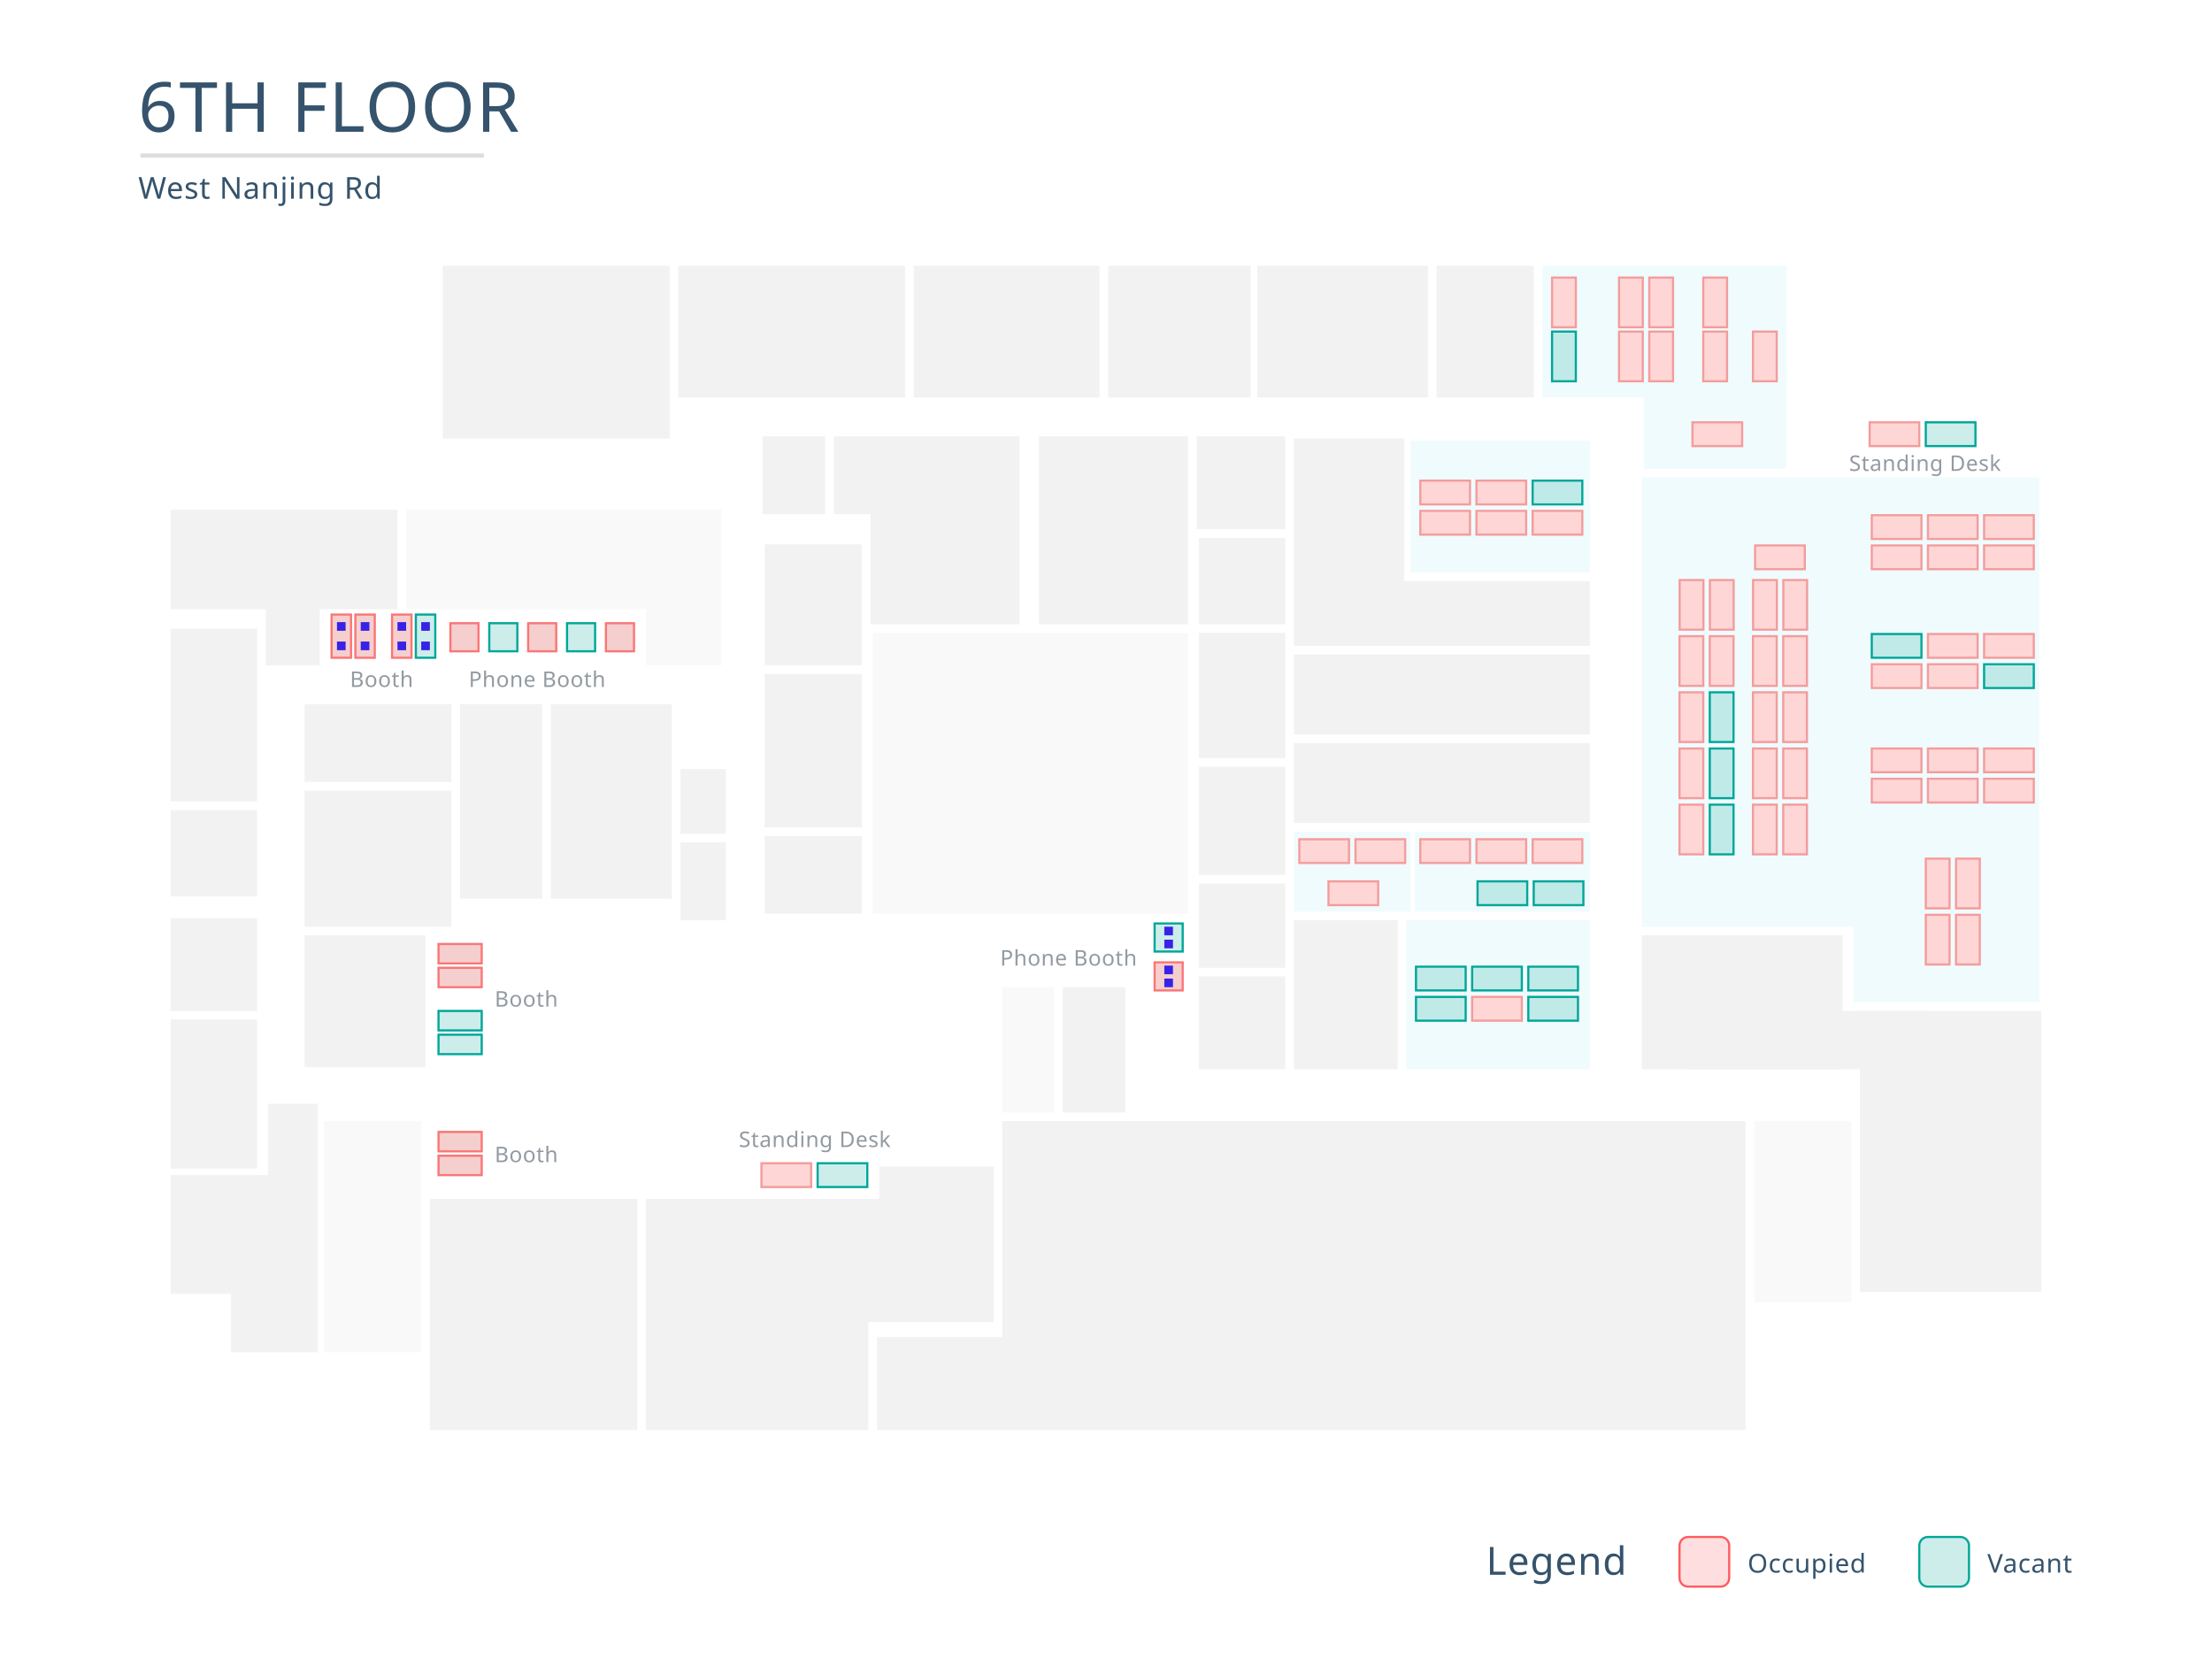
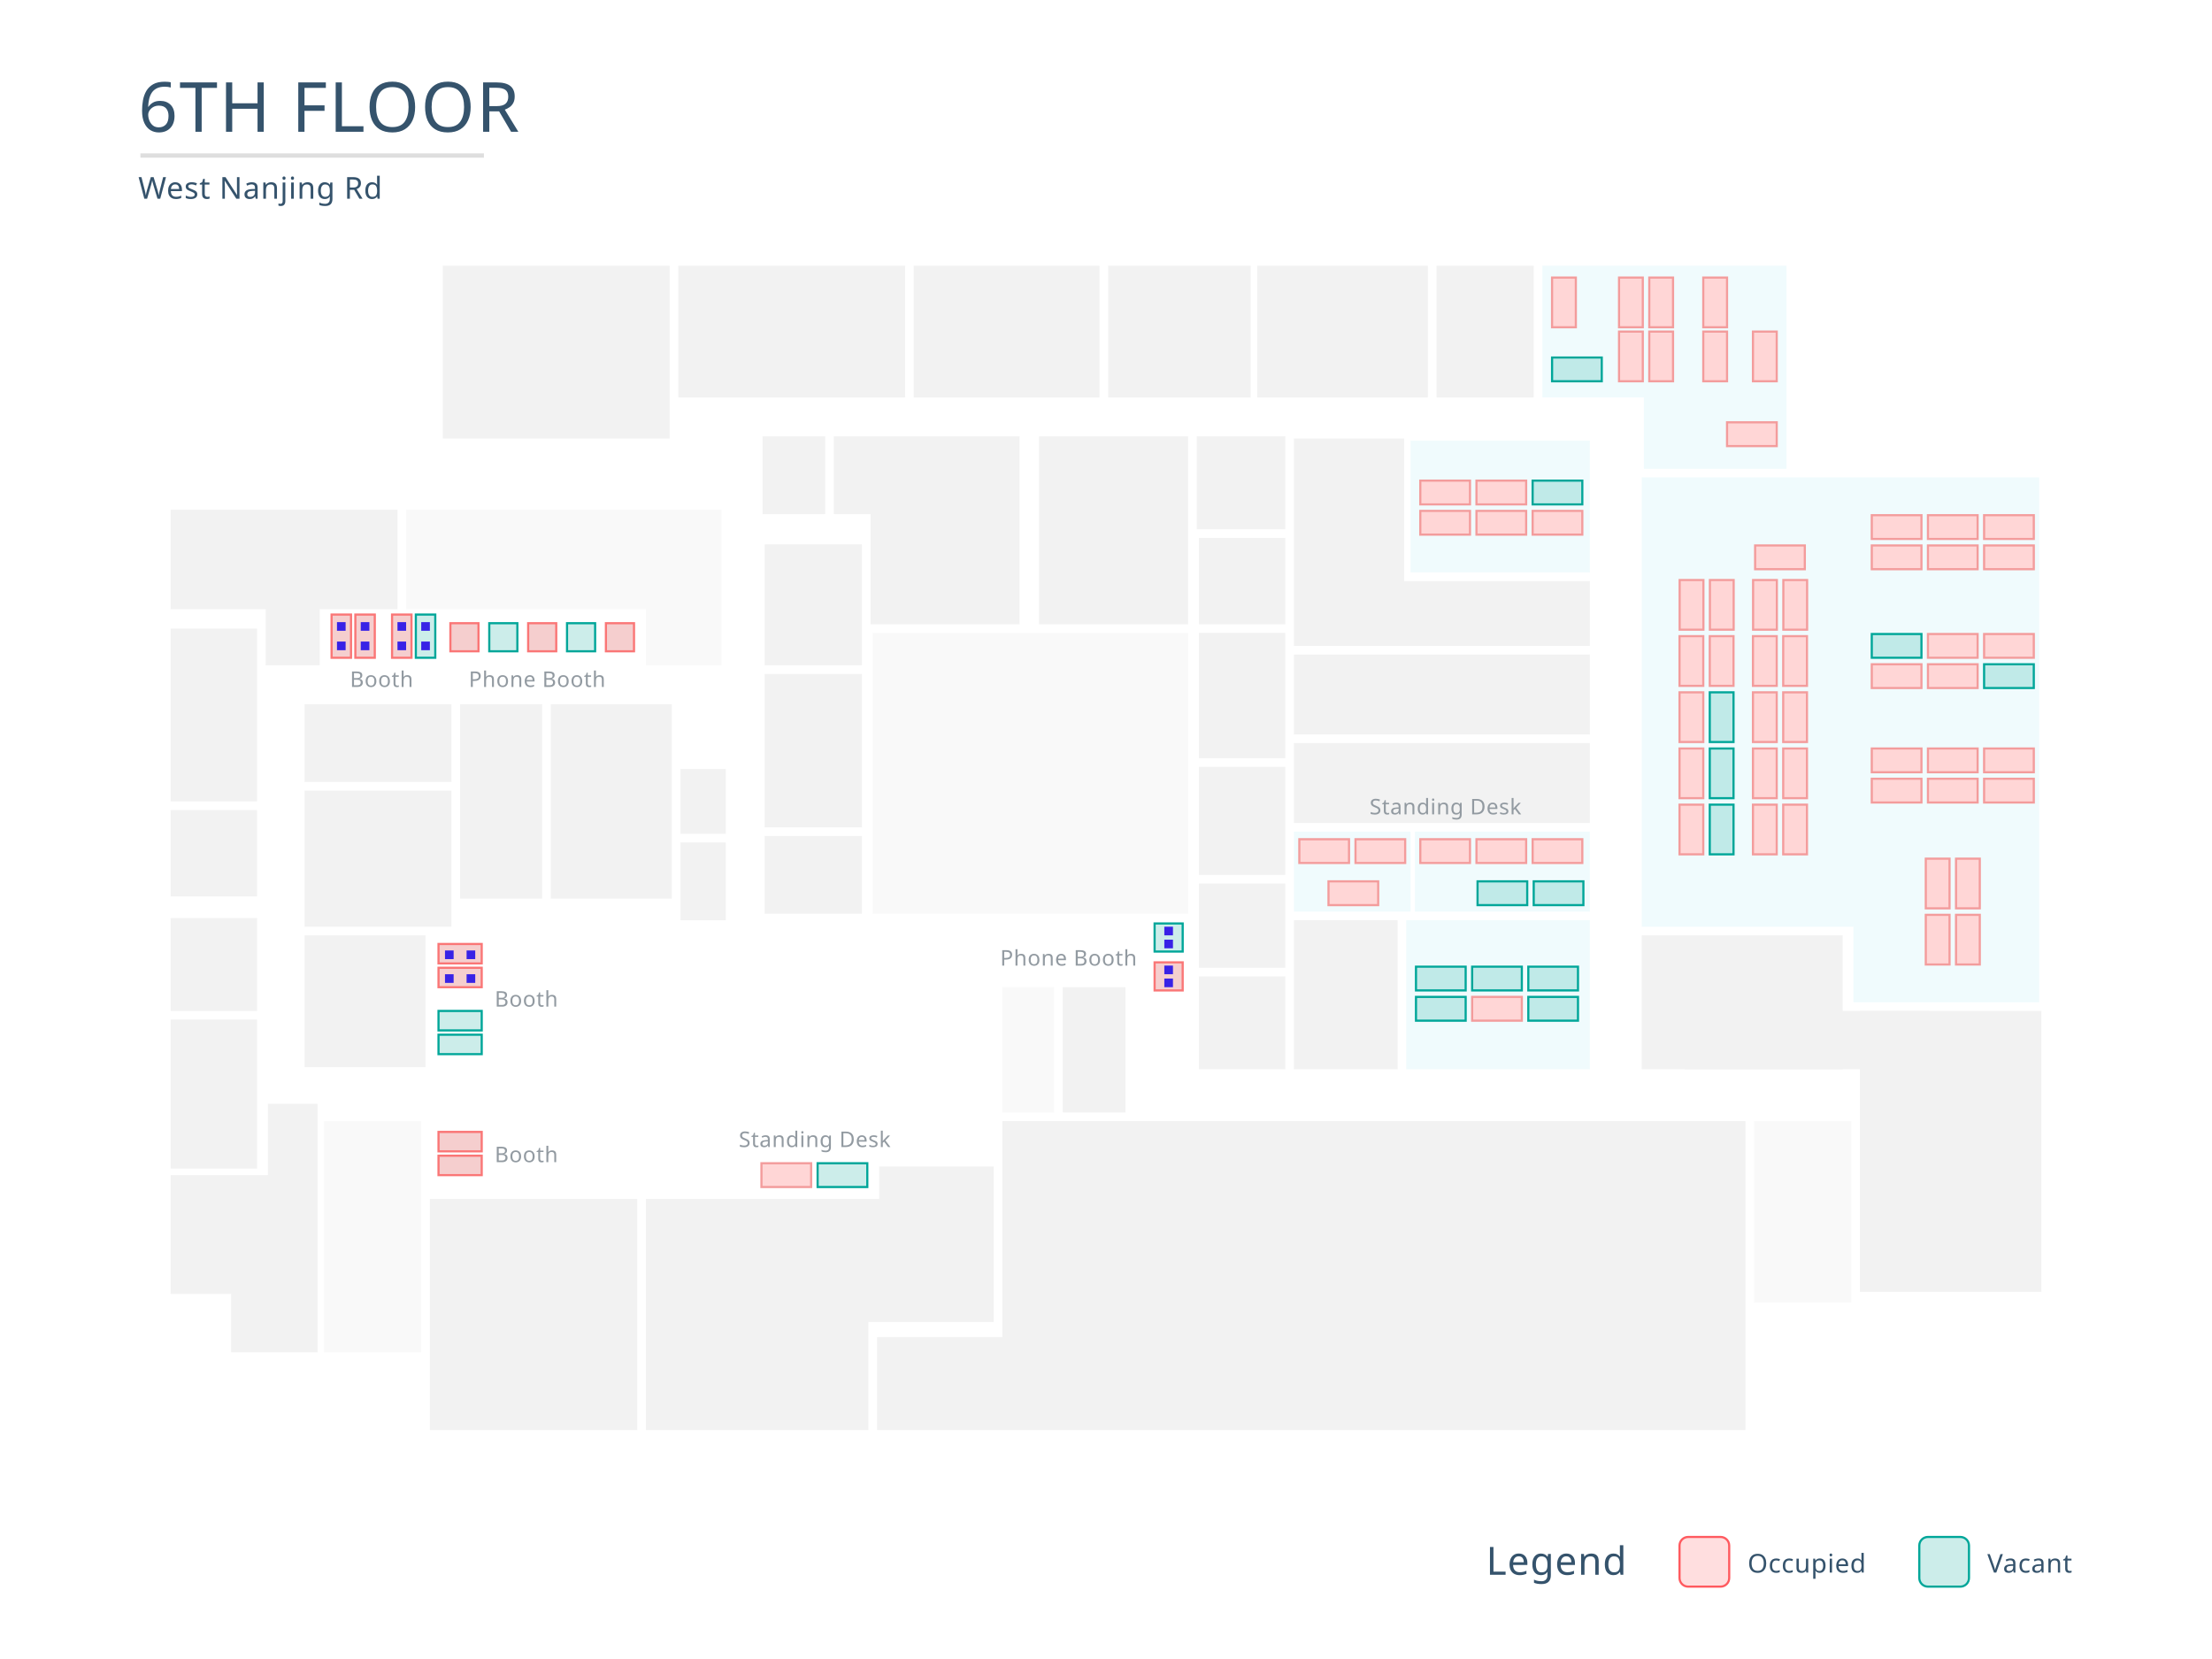
<svg xmlns="http://www.w3.org/2000/svg" width="1024px" height="768px" viewBox="0 0 1024 768" version="1.1">
  <defs />
  <g id="20180710南京路演示界面" stroke="none" stroke-width="1" fill="none" fill-rule="evenodd">
    <rect id="白底" fill="#FFFFFF" x="0" y="0" width="1024" height="768" />
    <g id="图名" transform="translate(64, 32)">
      <text id="6TH-FLOOR" font-family="BebasNeue, Bebas Neue" font-size="32" font-weight="normal" letter-spacing="0.711" fill="#35536C">
        <tspan x="0" y="29">6TH FLOOR</tspan>
      </text>
      <text id="West-Nanjing-Rd" font-family="PingFangSC-Regular, PingFang SC" font-size="14" font-weight="normal" letter-spacing="0.311" fill="#35536C">
        <tspan x="0" y="60">West Nanjing Rd</tspan>
      </text>
      <path d="M1,40 L160.028,40" id="Path" stroke="#DEDEDE" stroke-width="2" />
+     </g>
+     <g id="图例" transform="translate(688, 710)">
+       <text id="Legend" font-family="PingFang-SC-Regular, PingFang SC" font-size="18" font-weight="normal" letter-spacing="0.4" fill="#35536C">
+         <tspan x="0" y="19">Legend</tspan>
+       </text>
+       <text id="Occupied" font-family="PingFang-SC-Light, PingFang SC" font-size="12" font-weight="300" letter-spacing="0.267" fill="#35536C">
+         <tspan x="121" y="18">Occupied</tspan>
+       </text>
+       <text id="Vacant" font-family="PingFang-SC-Light, PingFang SC" font-size="12" font-weight="300" letter-spacing="0.267" fill="#35536C">
+         <tspan x="232" y="18">Vacant</tspan>
+       </text>
+       <rect id="tuli1" stroke="#FF5A5F" fill-opacity="0.2" fill="#FF5A5F" x="89.5" y="1.5" width="23" height="23" rx="4" />
+       <rect id="tuli2" stroke="#00A699" fill-opacity="0.2" fill="#00A699" x="200.5" y="1.5" width="23" height="23" rx="4" />
    </g>
    <g id="建筑" transform="translate(79, 123)">
      <g id="室" fill="#F2F2F2">
        <rect id="Rectangle" x="126" y="0" width="105" height="80" />
        <rect id="Rectangle-Copy-17" x="62" y="203" width="68" height="36" />
        <rect id="Rectangle-Copy-19" x="134" y="203" width="38" height="90" />
        <rect id="Rectangle-Copy-20" x="176" y="203" width="56" height="90" />
        <rect id="Rectangle-Copy-50" x="236" y="267" width="21" height="36" />
        <rect id="Rectangle-Copy-51" x="236" y="233" width="21" height="30" />
        <rect id="Rectangle-Copy-18" x="62" y="243" width="68" height="63" />
        <rect id="Rectangle-Copy-21" x="62" y="310" width="56" height="61" />
        <rect id="Rectangle-Copy-22" x="120" y="432" width="96" height="107" />
        <path d="M289,432 L328,432 L328,417 L381,417 L381,489 L323,489 L323,539 L220,539 L220,432 L289,432 Z" id="Combined-Shape" />
        <rect id="Rectangle-Copy-10" x="0" y="168" width="40" height="80" />
        <rect id="Rectangle-Copy-11" x="0" y="252" width="40" height="40" />
        <rect id="Rectangle-Copy-12" x="0" y="302" width="40" height="43" />
        <rect id="Rectangle-Copy-13" x="0" y="349" width="40" height="69" />
        <path d="M45,421 L45,388 L68,388 L68,421 L68,503 L28,503 L28,476 L0,476 L0,421 L28,421 L45,421 Z" id="Combined-Shape" />
        <path d="M69,159 L69,185 L44,185 L44,159 L0,159 L0,113 L105,113 L105,159 L69,159 Z" id="Combined-Shape" />
        <rect id="Rectangle-Copy" x="235" y="0" width="105" height="61" />
        <rect id="Rectangle-Copy-45" x="274" y="79" width="29" height="36" />
        <rect id="Rectangle-Copy-46" x="275" y="129" width="45" height="56" />
        <rect id="Rectangle-Copy-47" x="275" y="189" width="45" height="71" />
        <rect id="Rectangle-Copy-48" x="275" y="264" width="45" height="36" />
        <rect id="Rectangle-Copy-2" x="344" y="0" width="86" height="61" />
        <path d="M385,539 L327,539 L327,496 L385,496 L385,396 L729,396 L729,539 L385,539 Z" id="Combined-Shape" />
        <rect id="Rectangle-Copy-3" x="434" y="0" width="66" height="61" />
        <rect id="Rectangle-Copy-4" x="503" y="0" width="79" height="61" />
        <rect id="Rectangle-Copy-5" x="586" y="0" width="45" height="61" />
        <path d="M681,310 L774,310 L774,372 L681,372 L681,310 Z M782,345 L866,345 L866,475 L782,475 L782,345 Z" id="Combined-Shape" />
        <rect id="Rectangle-Copy-58" x="701" y="345" width="113" height="27" />
        <rect id="Rectangle-Copy-31" x="520" y="180" width="137" height="37" />
        <rect id="Rectangle-Copy-32" x="520" y="221" width="137" height="37" />
        <rect id="Rectangle-Copy-35" x="520" y="303" width="48" height="69" />
        <rect id="Rectangle-Copy-49" x="413" y="334" width="29" height="58" />
        <rect id="Rectangle-Copy-36" x="476" y="329" width="40" height="43" />
        <rect id="Rectangle-Copy-37" x="476" y="286" width="40" height="39" />
        <rect id="Rectangle-Copy-38" x="476" y="232" width="40" height="50" />
        <rect id="Rectangle-Copy-39" x="476" y="170" width="40" height="58" />
        <rect id="Rectangle-Copy-40" x="476" y="126" width="40" height="40" />
        <rect id="Rectangle-Copy-41" x="475" y="79" width="41" height="43" />
        <rect id="Rectangle-Copy-42" x="402" y="79" width="69" height="87" />
        <path d="M324,79 L393,79 L393,166 L324,166 L324,115 L307,115 L307,79 L324,79 Z" id="Combined-Shape" />
        <path d="M571,146 L657,146 L657,176 L520,176 L520,153 L520,80 L571,80 L571,146 Z" id="Combined-Shape" />
      </g>
      <g id="楼梯" transform="translate(71, 113)" fill="#F9F9F9">
        <path d="M184,46 L184,72 L149,72 L149,46 L38,46 L38,0 L184,0 L184,46 Z" id="Combined-Shape" />
        <rect id="Rectangle-Copy-59" x="314" y="221" width="24" height="58" />
        <rect id="Rectangle-3" x="254" y="57" width="146" height="130" />
        <rect id="Rectangle-3-Copy" x="662" y="283" width="45" height="84" />
        <rect id="Rectangle-3-Copy-2" x="0" y="283" width="45" height="107" />
      </g>
      <g id="固定" transform="translate(520, 0)" fill="#E2F7FB" opacity="0.5">
        <path d="M345,306 L345,341 L259,341 L259,306 L161,306 L161,98 L345,98 L345,306 Z" />
        <rect x="54" y="81" width="83" height="61" />
        <rect x="0" y="262" width="54" height="37" />
        <rect id="固定-copy" x="56" y="262" width="81" height="37" />
        <rect x="52" y="303" width="85" height="69" />
        <path d="M228,61 L228,94 L162,94 L162,61 L115,61 L115,0 L228,0 L228,61 Z" />
      </g>
    </g>
    <g id="电话/卡座" transform="translate(153, 284)">
      <rect id="Rectangle-4" stroke="#FA7676" fill="#F5CECE" x="0.5" y="0.5" width="9" height="20" />
      <rect id="Rectangle-4-Copy-11" stroke="#FA7676" fill="#F5CECE" x="11.5" y="0.5" width="9" height="20" />
      <rect id="Rectangle-4-Copy" stroke="#FA7676" fill="#F5CECE" x="28.5" y="0.5" width="9" height="20" />
      <rect id="Rectangle-4-Copy-12" stroke="#00A699" fill-opacity="0.2" fill="#00A699" x="39.5" y="0.5" width="9" height="20" />
      <rect id="Rectangle-4-Copy-2" stroke="#FA7676" fill="#F5CECE" x="55.5" y="4.5" width="13" height="13" />
      <rect id="Rectangle-4-Copy-3" stroke="#00A699" fill-opacity="0.2" fill="#00A699" x="73.5" y="4.5" width="13" height="13" />
      <rect id="Rectangle-4-Copy-4" stroke="#FA7676" fill="#F5CECE" x="91.5" y="4.5" width="13" height="13" />
      <rect id="Rectangle-4-Copy-5" stroke="#00A699" fill-opacity="0.2" fill="#00A699" x="109.5" y="4.5" width="13" height="13" />
      <rect id="Rectangle-4-Copy-6" stroke="#FA7676" fill="#F5CECE" x="127.5" y="4.5" width="13" height="13" />
      <rect id="Rectangle-4-Copy-9" stroke="#00A699" fill-opacity="0.2" fill="#00A699" x="381.5" y="143.5" width="13" height="13" />
      <rect id="Rectangle-4-Copy-10" stroke="#FA7676" fill="#F5CECE" x="381.5" y="161.5" width="13" height="13" />
      <rect id="Rectangle-4-Copy-20" stroke="#FA7676" fill="#F5CECE" transform="translate(60, 244.5) rotate(90) translate(-60, -244.5) " x="55.5" y="234.5" width="9" height="20" />
      <rect id="Rectangle-4-Copy-15" stroke="#FA7676" fill="#F5CECE" transform="translate(60, 255.5) rotate(90) translate(-60, -255.5) " x="55.5" y="245.5" width="9" height="20" />
      <rect id="Rectangle-4-Copy-7" stroke="#00A699" fill-opacity="0.2" fill="#00A699" transform="translate(60, 188.5) rotate(90) translate(-60, -188.5) " x="55.5" y="178.5" width="9" height="20" />
      <rect id="Rectangle-4-Copy-14" stroke="#00A699" fill-opacity="0.2" fill="#00A699" transform="translate(60, 199.5) rotate(90) translate(-60, -199.5) " x="55.5" y="189.5" width="9" height="20" />
      <rect id="Rectangle-4-Copy-8" stroke="#FA7676" fill="#F5CECE" transform="translate(60, 168.5) rotate(90) translate(-60, -168.5) " x="55.5" y="158.5" width="9" height="20" />
      <rect id="Rectangle-4-Copy-13" stroke="#FA7676" fill="#F5CECE" transform="translate(60, 157.5) rotate(90) translate(-60, -157.5) " x="55.5" y="147.5" width="9" height="20" />
    </g>
-     <g id="图例" transform="translate(688, 710)">
-       <text id="Legend" font-family="PingFangSC-Regular, PingFang SC" font-size="18" font-weight="normal" letter-spacing="0.4" fill="#35536C">
-         <tspan x="0" y="19">Legend</tspan>
-       </text>
-       <text id="Occupied" font-family="PingFangSC-Light, PingFang SC" font-size="12" font-weight="300" letter-spacing="0.267" fill="#35536C">
-         <tspan x="121" y="18">Occupied</tspan>
-       </text>
-       <text id="Vacant" font-family="PingFangSC-Light, PingFang SC" font-size="12" font-weight="300" letter-spacing="0.267" fill="#35536C">
-         <tspan x="232" y="18">Vacant</tspan>
-       </text>
-       <rect id="tuli1" stroke="#FF5A5F" fill-opacity="0.2" fill="#FF5A5F" x="89.5" y="1.5" width="23" height="23" rx="4" />
-       <rect id="tuli2" stroke="#00A699" fill-opacity="0.2" fill="#00A699" x="200.5" y="1.5" width="23" height="23" rx="4" />
-     </g>
    <g id="桌子" transform="translate(352, 128)">
      <rect id="desk" stroke="#F39C9C" fill="#FFD6D6" x="366.5" y="0.5" width="11" height="23" />
-       <rect id="desk5" stroke="#00A699" fill-opacity="0.2" fill="#00A699" x="366.5" y="25.5" width="11" height="23" />
+       <rect id="desk5" stroke="#00A699" fill-opacity="0.2" fill="#00A699" transform="translate(378, 43) rotate(90) translate(-378, -43) " x="372.5" y="31.5" width="11" height="23" />
      <rect id="desk1" stroke="#F39C9C" fill="#FFD6D6" x="397.5" y="0.5" width="11" height="23" />
      <rect id="desk-3" stroke="#F39C9C" fill="#FFD6D6" x="397.5" y="25.5" width="11" height="23" />
      <rect id="desk-2" stroke="#F39C9C" fill="#FFD6D6" x="411.5" y="0.5" width="11" height="23" />
      <rect id="desk-6" stroke="#F39C9C" fill="#FFD6D6" x="436.5" y="0.5" width="11" height="23" />
      <rect id="desk-8" stroke="#F39C9C" fill="#FFD6D6" x="459.5" y="25.5" width="11" height="23" />
-       <rect id="desk9" stroke="#F39C9C" fill="#FFD6D6" transform="translate(443, 73) rotate(90) translate(-443, -73) " x="437.5" y="61.5" width="11" height="23" />
+       <rect id="desk9" stroke="#F39C9C" fill="#FFD6D6" transform="translate(459, 73) rotate(90) translate(-459, -73) " x="453.5" y="61.5" width="11" height="23" />
      <rect id="desk4" stroke="#F39C9C" fill="#FFD6D6" x="411.5" y="25.5" width="11" height="23" />
      <rect id="desk7" stroke="#F39C9C" fill="#FFD6D6" x="436.5" y="25.5" width="11" height="23" />
      <rect id="desk16" stroke="#F39C9C" fill="#FFD6D6" x="439.5" y="166.5" width="11" height="23" />
      <rect id="desk20" stroke="#F39C9C" fill="#FFD6D6" x="425.5" y="166.5" width="11" height="23" />
      <rect id="desk17" stroke="#00A699" fill-opacity="0.2" fill="#00A699" x="439.5" y="192.5" width="11" height="23" />
      <rect id="desk21" stroke="#F39C9C" fill="#FFD6D6" x="425.5" y="192.5" width="11" height="23" />
      <rect id="desk18" stroke="#00A699" fill-opacity="0.2" fill="#00A699" x="439.5" y="218.5" width="11" height="23" />
      <rect id="desk22" stroke="#F39C9C" fill="#FFD6D6" x="425.5" y="218.5" width="11" height="23" />
      <rect id="desk19" stroke="#00A699" fill-opacity="0.2" fill="#00A699" x="439.5" y="244.5" width="11" height="23" />
      <rect id="desk23" stroke="#F39C9C" fill="#FFD6D6" x="425.5" y="244.5" width="11" height="23" />
      <rect id="desk166" stroke="#F39C9C" fill="#FFD6D6" transform="translate(369, 266) rotate(90) translate(-369, -266) " x="363.5" y="254.5" width="11" height="23" />
      <rect id="desk177" stroke="#F39C9C" fill="#FFD6D6" transform="translate(343, 266) rotate(90) translate(-343, -266) " x="337.5" y="254.5" width="11" height="23" />
      <rect id="desk188" stroke="#F39C9C" fill="#FFD6D6" transform="translate(317, 266) rotate(90) translate(-317, -266) " x="311.5" y="254.5" width="11" height="23" />
      <rect id="desk199" stroke="#F39C9C" fill="#FFD6D6" transform="translate(287, 266) rotate(90) translate(-287, -266) " x="281.5" y="254.5" width="11" height="23" />
      <rect id="desk24" stroke="#F39C9C" fill="#FFD6D6" transform="translate(261, 266) rotate(90) translate(-261, -266) " x="255.5" y="254.5" width="11" height="23" />
      <rect id="desk26" stroke="#00A699" fill-opacity="0.2" fill="#00A699" transform="translate(369.5, 285.5) rotate(90) translate(-369.5, -285.5) " x="364" y="274" width="11" height="23" />
      <rect id="desk27" stroke="#00A699" fill-opacity="0.2" fill="#00A699" transform="translate(343.5, 285.5) rotate(90) translate(-343.5, -285.5) " x="338" y="274" width="11" height="23" />
      <rect id="desk28" stroke="#F39C9C" fill="#FFD6D6" transform="translate(274.5, 285.5) rotate(90) translate(-274.5, -285.5) " x="269" y="274" width="11" height="23" />
      <rect id="desk29" stroke="#F39C9C" fill="#FFD6D6" x="473.5" y="166.5" width="11" height="23" />
      <rect id="desk30" stroke="#F39C9C" fill="#FFD6D6" x="459.5" y="166.5" width="11" height="23" />
      <rect id="desk31" stroke="#F39C9C" fill="#FFD6D6" x="473.5" y="192.5" width="11" height="23" />
      <rect id="desk32" stroke="#F39C9C" fill="#FFD6D6" x="459.5" y="192.5" width="11" height="23" />
      <rect id="desk33" stroke="#F39C9C" fill="#FFD6D6" x="473.5" y="218.5" width="11" height="23" />
      <rect id="desk34" stroke="#F39C9C" fill="#FFD6D6" x="459.5" y="218.5" width="11" height="23" />
      <rect id="desk35" stroke="#F39C9C" fill="#FFD6D6" x="473.5" y="244.5" width="11" height="23" />
      <rect id="desk36" stroke="#F39C9C" fill="#FFD6D6" x="459.5" y="244.5" width="11" height="23" />
      <rect id="desk37" stroke="#F39C9C" fill="#FFD6D6" transform="translate(472, 130) rotate(90) translate(-472, -130) " x="466.5" y="118.5" width="11" height="23" />
      <rect id="desk38" stroke="#F39C9C" fill="#FFD6D6" transform="translate(578, 238) rotate(90) translate(-578, -238) " x="572.5" y="226.5" width="11" height="23" />
      <rect id="desk39" stroke="#F39C9C" fill="#FFD6D6" transform="translate(578, 224) rotate(90) translate(-578, -224) " x="572.5" y="212.5" width="11" height="23" />
      <rect id="desk40" stroke="#F39C9C" fill="#FFD6D6" transform="translate(552, 238) rotate(90) translate(-552, -238) " x="546.5" y="226.5" width="11" height="23" />
      <rect id="desk41" stroke="#F39C9C" fill="#FFD6D6" transform="translate(552, 224) rotate(90) translate(-552, -224) " x="546.5" y="212.5" width="11" height="23" />
      <rect id="desk42" stroke="#F39C9C" fill="#FFD6D6" transform="translate(526, 238) rotate(90) translate(-526, -238) " x="520.5" y="226.5" width="11" height="23" />
      <rect id="desk43" stroke="#F39C9C" fill="#FFD6D6" transform="translate(526, 224) rotate(90) translate(-526, -224) " x="520.5" y="212.5" width="11" height="23" />
      <rect id="desk44" stroke="#F39C9C" fill="#FFD6D6" transform="translate(431.0626, 152) rotate(180) translate(-431.0626, -152) " x="425.563" y="140.5" width="11" height="23" />
      <rect id="desk45" stroke="#F39C9C" fill="#FFD6D6" transform="translate(445.0626, 152) rotate(180) translate(-445.0626, -152) " x="439.563" y="140.5" width="11" height="23" />
      <rect id="desk46" stroke="#F39C9C" fill="#FFD6D6" transform="translate(465.0626, 152) rotate(180) translate(-465.0626, -152) " x="459.563" y="140.5" width="11" height="23" />
      <rect id="desk47" stroke="#F39C9C" fill="#FFD6D6" transform="translate(479.0626, 152) rotate(180) translate(-479.0626, -152) " x="473.563" y="140.5" width="11" height="23" />
      <rect id="desk48" stroke="#00A699" fill-opacity="0.2" fill="#00A699" transform="translate(367, 339) rotate(90) translate(-367, -339) " x="361.5" y="327.5" width="11" height="23" />
      <rect id="desk49" stroke="#00A699" fill-opacity="0.2" fill="#00A699" transform="translate(367, 325) rotate(90) translate(-367, -325) " x="361.5" y="313.5" width="11" height="23" />
      <rect id="desk50" stroke="#F39C9C" fill="#FFD6D6" transform="translate(341, 339) rotate(90) translate(-341, -339) " x="335.5" y="327.5" width="11" height="23" />
      <rect id="desk51" stroke="#00A699" fill-opacity="0.2" fill="#00A699" transform="translate(341, 325) rotate(90) translate(-341, -325) " x="335.5" y="313.5" width="11" height="23" />
      <rect id="desk52" stroke="#00A699" fill-opacity="0.2" fill="#00A699" transform="translate(315, 339) rotate(90) translate(-315, -339) " x="309.5" y="327.5" width="11" height="23" />
      <rect id="desk53" stroke="#00A699" fill-opacity="0.2" fill="#00A699" transform="translate(315, 325) rotate(90) translate(-315, -325) " x="309.5" y="313.5" width="11" height="23" />
      <rect id="desk54" stroke="#F39C9C" fill="#FFD6D6" x="539.5" y="295.5" width="11" height="23" />
      <rect id="desk55" stroke="#F39C9C" fill="#FFD6D6" x="553.5" y="295.5" width="11" height="23" />
      <rect id="desk56" stroke="#F39C9C" fill="#FFD6D6" x="539.5" y="269.5" width="11" height="23" />
      <rect id="desk57" stroke="#F39C9C" fill="#FFD6D6" x="553.5" y="269.5" width="11" height="23" />
      <rect id="desk58" stroke="#00A699" fill-opacity="0.2" fill="#00A699" transform="translate(38, 416) rotate(90) translate(-38, -416) " x="32.5" y="404.5" width="11" height="23" />
-       <rect id="desk59" stroke="#00A699" fill-opacity="0.2" fill="#00A699" transform="translate(551, 73) rotate(90) translate(-551, -73) " x="545.5" y="61.5" width="11" height="23" />
      <rect id="desk60" stroke="#F39C9C" fill="#FFD6D6" transform="translate(12, 416) rotate(90) translate(-12, -416) " x="6.5" y="404.5" width="11" height="23" />
-       <rect id="desk61" stroke="#F39C9C" fill="#FFD6D6" transform="translate(525, 73) rotate(90) translate(-525, -73) " x="519.5" y="61.5" width="11" height="23" />
      <rect id="desk62" stroke="#00A699" fill-opacity="0.2" fill="#00A699" transform="translate(578, 185) rotate(90) translate(-578, -185) " x="572.5" y="173.5" width="11" height="23" />
      <rect id="desk63" stroke="#F39C9C" fill="#FFD6D6" transform="translate(578, 171) rotate(90) translate(-578, -171) " x="572.5" y="159.5" width="11" height="23" />
      <rect id="desk64" stroke="#F39C9C" fill="#FFD6D6" transform="translate(552, 185) rotate(90) translate(-552, -185) " x="546.5" y="173.5" width="11" height="23" />
      <rect id="desk65" stroke="#F39C9C" fill="#FFD6D6" transform="translate(552, 171) rotate(90) translate(-552, -171) " x="546.5" y="159.5" width="11" height="23" />
      <rect id="desk66" stroke="#F39C9C" fill="#FFD6D6" transform="translate(526, 185) rotate(90) translate(-526, -185) " x="520.5" y="173.5" width="11" height="23" />
      <rect id="desk67" stroke="#00A699" fill-opacity="0.2" fill="#00A699" transform="translate(526, 171) rotate(90) translate(-526, -171) " x="520.5" y="159.5" width="11" height="23" />
      <rect id="desk68" stroke="#F39C9C" fill="#FFD6D6" transform="translate(578, 116) rotate(90) translate(-578, -116) " x="572.5" y="104.5" width="11" height="23" />
      <rect id="desk69" stroke="#F39C9C" fill="#FFD6D6" transform="translate(578, 130) rotate(90) translate(-578, -130) " x="572.5" y="118.5" width="11" height="23" />
      <rect id="desk70" stroke="#F39C9C" fill="#FFD6D6" transform="translate(552, 116) rotate(90) translate(-552, -116) " x="546.5" y="104.5" width="11" height="23" />
      <rect id="desk71" stroke="#F39C9C" fill="#FFD6D6" transform="translate(552, 130) rotate(90) translate(-552, -130) " x="546.5" y="118.5" width="11" height="23" />
-       <rect id="desk71" stroke="#F39C9C" fill="#FFD6D6" transform="translate(526, 116) rotate(90) translate(-526, -116) " x="520.5" y="104.5" width="11" height="23" />
+       <rect id="desk79" stroke="#F39C9C" fill="#FFD6D6" transform="translate(526, 116) rotate(90) translate(-526, -116) " x="520.5" y="104.5" width="11" height="23" />
      <rect id="desk72" stroke="#F39C9C" fill="#FFD6D6" transform="translate(526, 130) rotate(90) translate(-526, -130) " x="520.5" y="118.5" width="11" height="23" />
      <rect id="desk73" stroke="#00A699" fill-opacity="0.2" fill="#00A699" transform="translate(369, 100) rotate(90) translate(-369, -100) " x="363.5" y="88.5" width="11" height="23" />
      <rect id="desk74" stroke="#F39C9C" fill="#FFD6D6" transform="translate(369, 114) rotate(90) translate(-369, -114) " x="363.5" y="102.5" width="11" height="23" />
      <rect id="desk75" stroke="#F39C9C" fill="#FFD6D6" transform="translate(343, 100) rotate(90) translate(-343, -100) " x="337.5" y="88.5" width="11" height="23" />
      <rect id="desk76" stroke="#F39C9C" fill="#FFD6D6" transform="translate(343, 114) rotate(90) translate(-343, -114) " x="337.5" y="102.5" width="11" height="23" />
      <rect id="desk77" stroke="#F39C9C" fill="#FFD6D6" transform="translate(317, 100) rotate(90) translate(-317, -100) " x="311.5" y="88.5" width="11" height="23" />
      <rect id="desk78" stroke="#F39C9C" fill="#FFD6D6" transform="translate(317, 114) rotate(90) translate(-317, -114) " x="311.5" y="102.5" width="11" height="23" />
    </g>
-     <g id="文字" transform="translate(162, 207)" fill="#929AA1" font-family="PingFangSC-Regular, PingFang SC" font-size="10" font-weight="normal" letter-spacing="0.222">
+     <g id="文字" transform="translate(162, 307)" fill="#929AA1" font-family="PingFang-SC-Regular, PingFang SC" font-size="10" font-weight="normal" letter-spacing="0.222">
      <text id="Booth">
-         <tspan x="0" y="111">Booth</tspan>
+         <tspan x="0" y="11">Booth</tspan>
      </text>
      <text id="Booth">
-         <tspan x="67" y="259">Booth</tspan>
+         <tspan x="67" y="159">Booth</tspan>
      </text>
      <text id="Booth">
-         <tspan x="67" y="331">Booth</tspan>
+         <tspan x="67" y="231">Booth</tspan>
      </text>
      <text id="Standing-Desk">
-         <tspan x="180" y="324">Standing Desk</tspan>
+         <tspan x="180" y="224">Standing Desk</tspan>
      </text>
      <text id="Standing-Desk-Copy">
-         <tspan x="694" y="11">Standing Desk</tspan>
+         <tspan x="472" y="70">Standing Desk</tspan>
      </text>
      <text id="Phone-Booth">
-         <tspan x="55" y="111">Phone Booth</tspan>
+         <tspan x="55" y="11">Phone Booth</tspan>
      </text>
      <text id="Phone-Booth">
-         <tspan x="301" y="240"> Phone Booth</tspan>
+         <tspan x="301" y="140"> Phone Booth</tspan>
      </text>
    </g>
    <g id="cgq取消分组" transform="translate(156, 288)" fill="#3822E6">
      <rect id="9am-cgq-1" x="0" y="0" width="4" height="4" />
      <rect id="9am-cgq-1" x="11" y="0" width="4" height="4" />
      <rect id="9am-cgq-1" x="39" y="0" width="4" height="4" />
      <rect id="9am-cgq-1" x="28" y="0" width="4" height="4" />
      <rect id="9am-cgq-1" x="383" y="141" width="4" height="4" />
      <rect id="9am-cgq-1" x="383" y="159" width="4" height="4" />
      <rect id="9am-cgq-1" x="0" y="9" width="4" height="4" />
      <rect id="9am-cgq-1" x="11" y="9" width="4" height="4" />
      <rect id="9am-cgq-1" x="39" y="9" width="4" height="4" />
+       <rect id="9am-cgq-1-copy" x="50" y="152" width="4" height="4" />
+       <rect id="9am-cgq-1-copy-3" x="50" y="163" width="4" height="4" />
+       <rect id="9am-cgq-1-copy-2" x="60" y="152" width="4" height="4" />
+       <rect id="9am-cgq-1-copy-4" x="60" y="163" width="4" height="4" />
      <rect id="9am-cgq-1" x="28" y="9" width="4" height="4" />
      <rect id="9am-cgq-1" x="383" y="147" width="4" height="4" />
      <rect id="9am-cgq-1" x="383" y="165" width="4" height="4" />
    </g>
  </g>
</svg>
